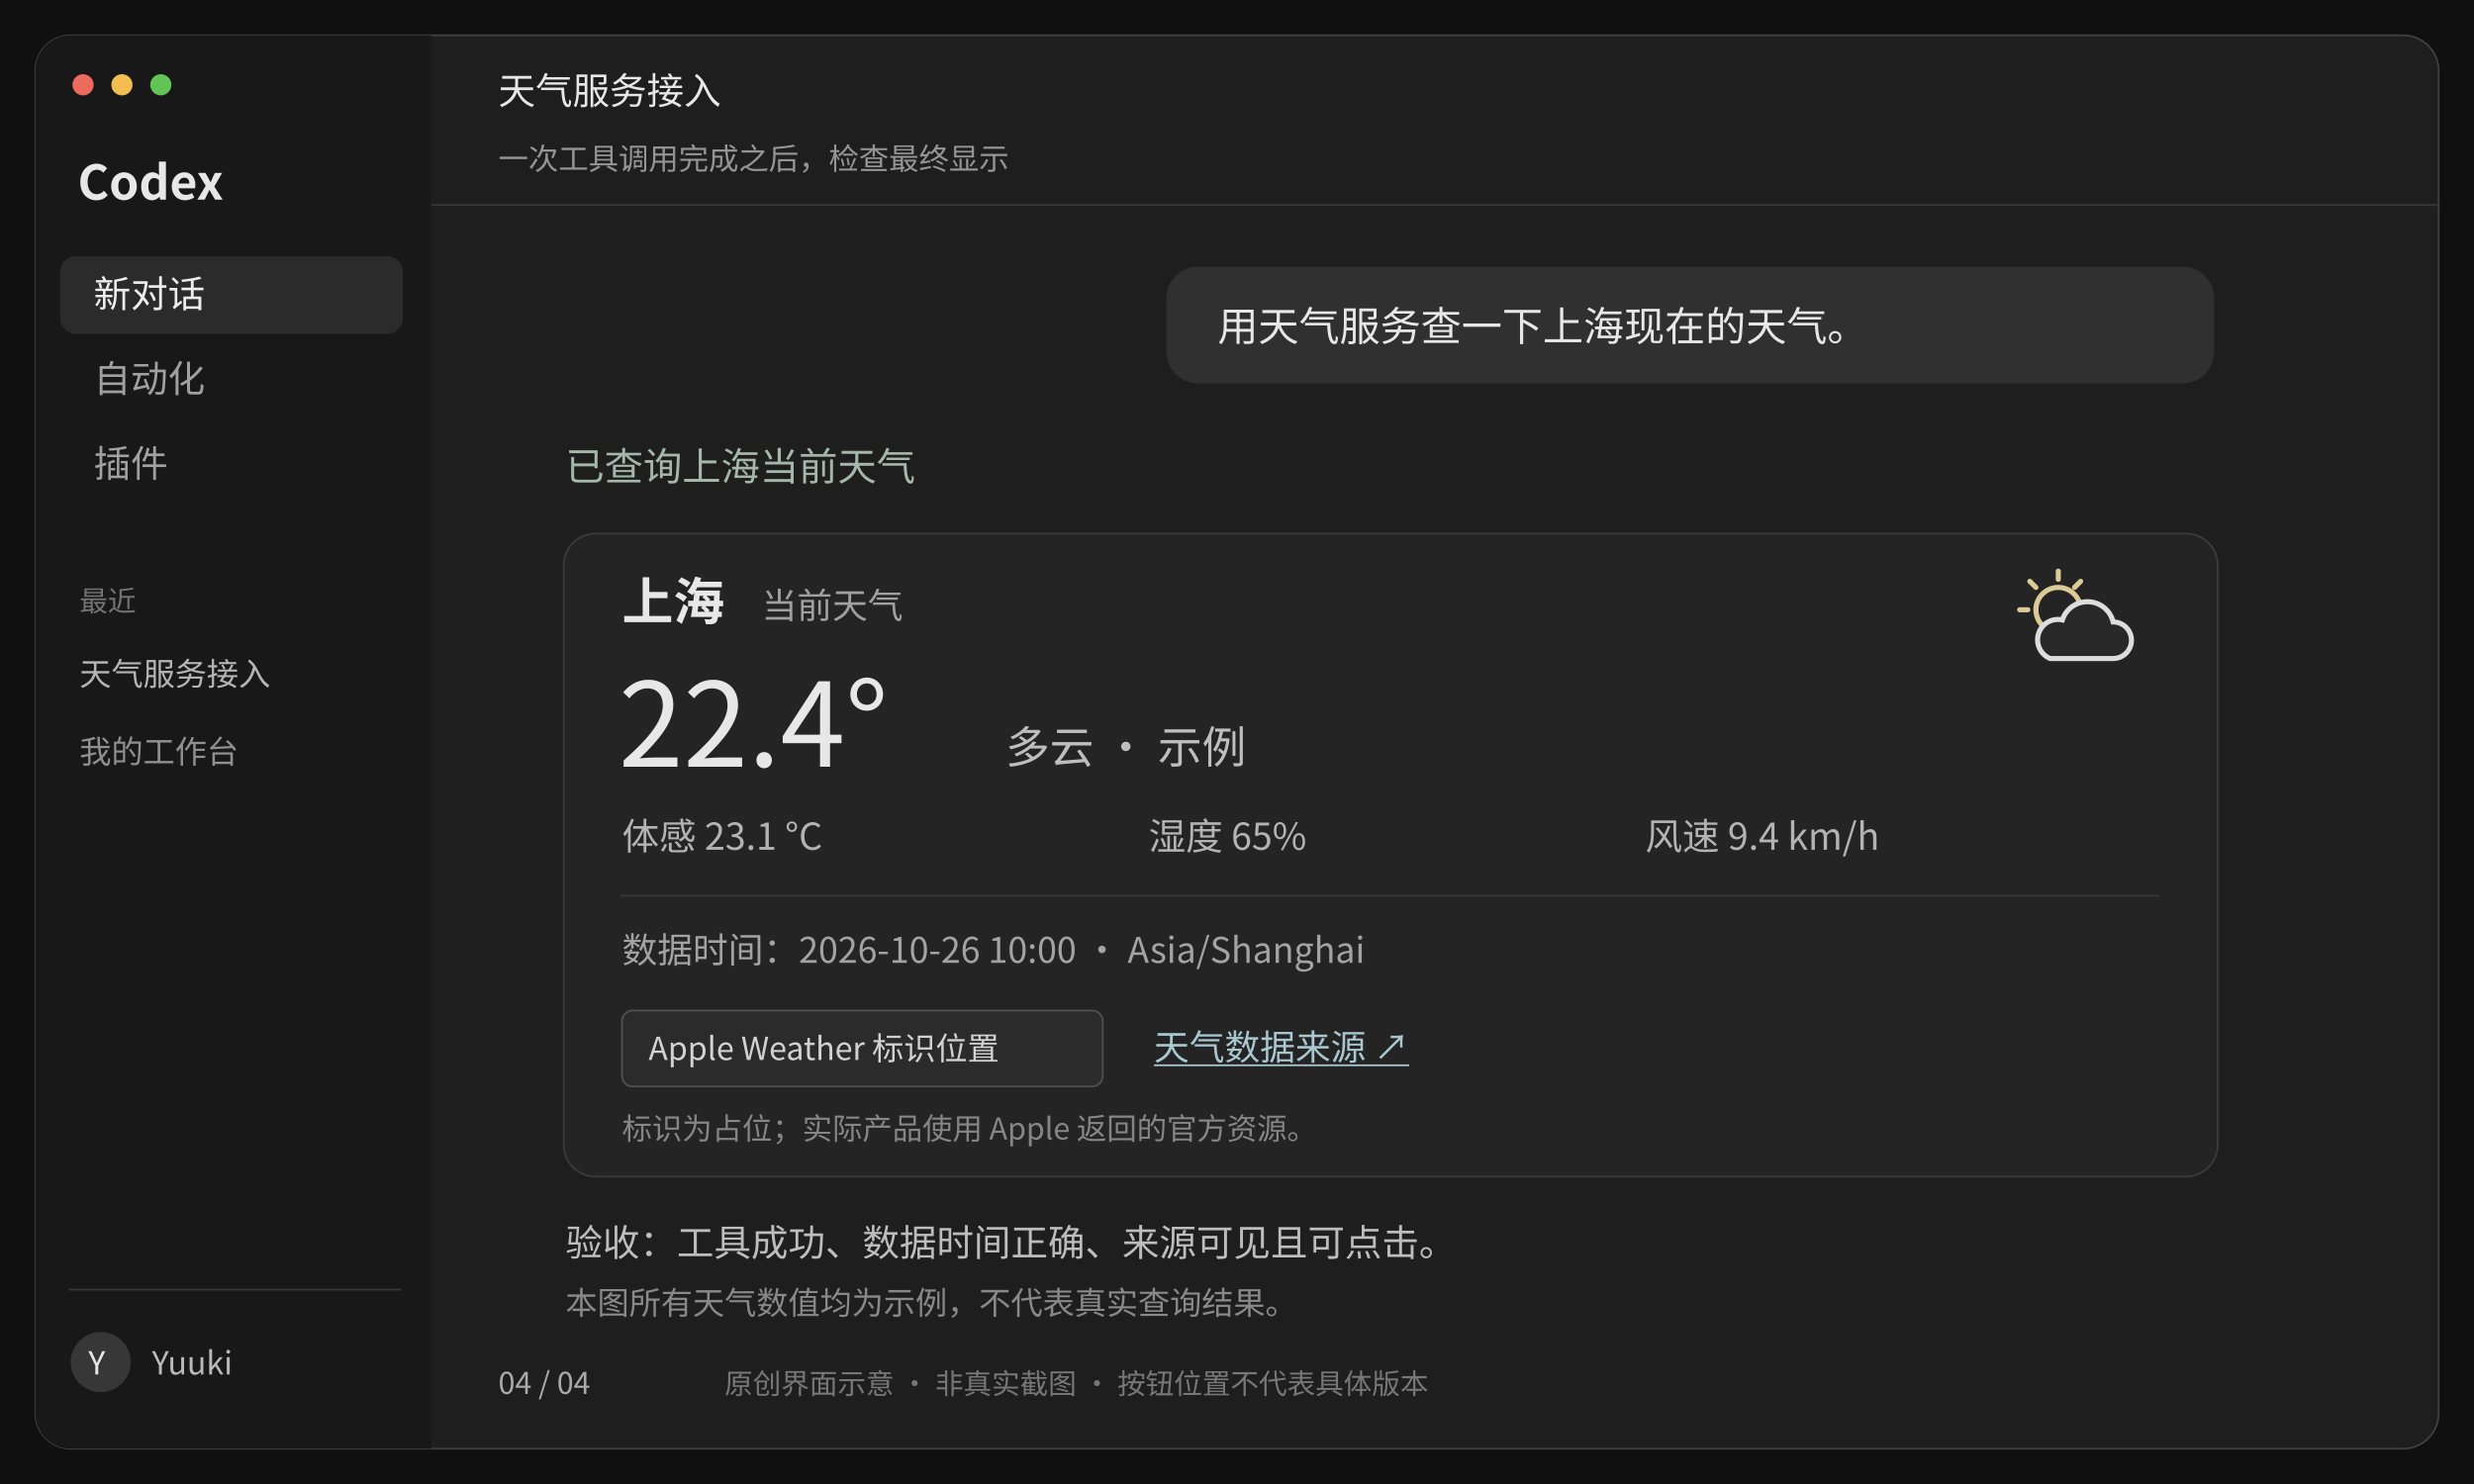
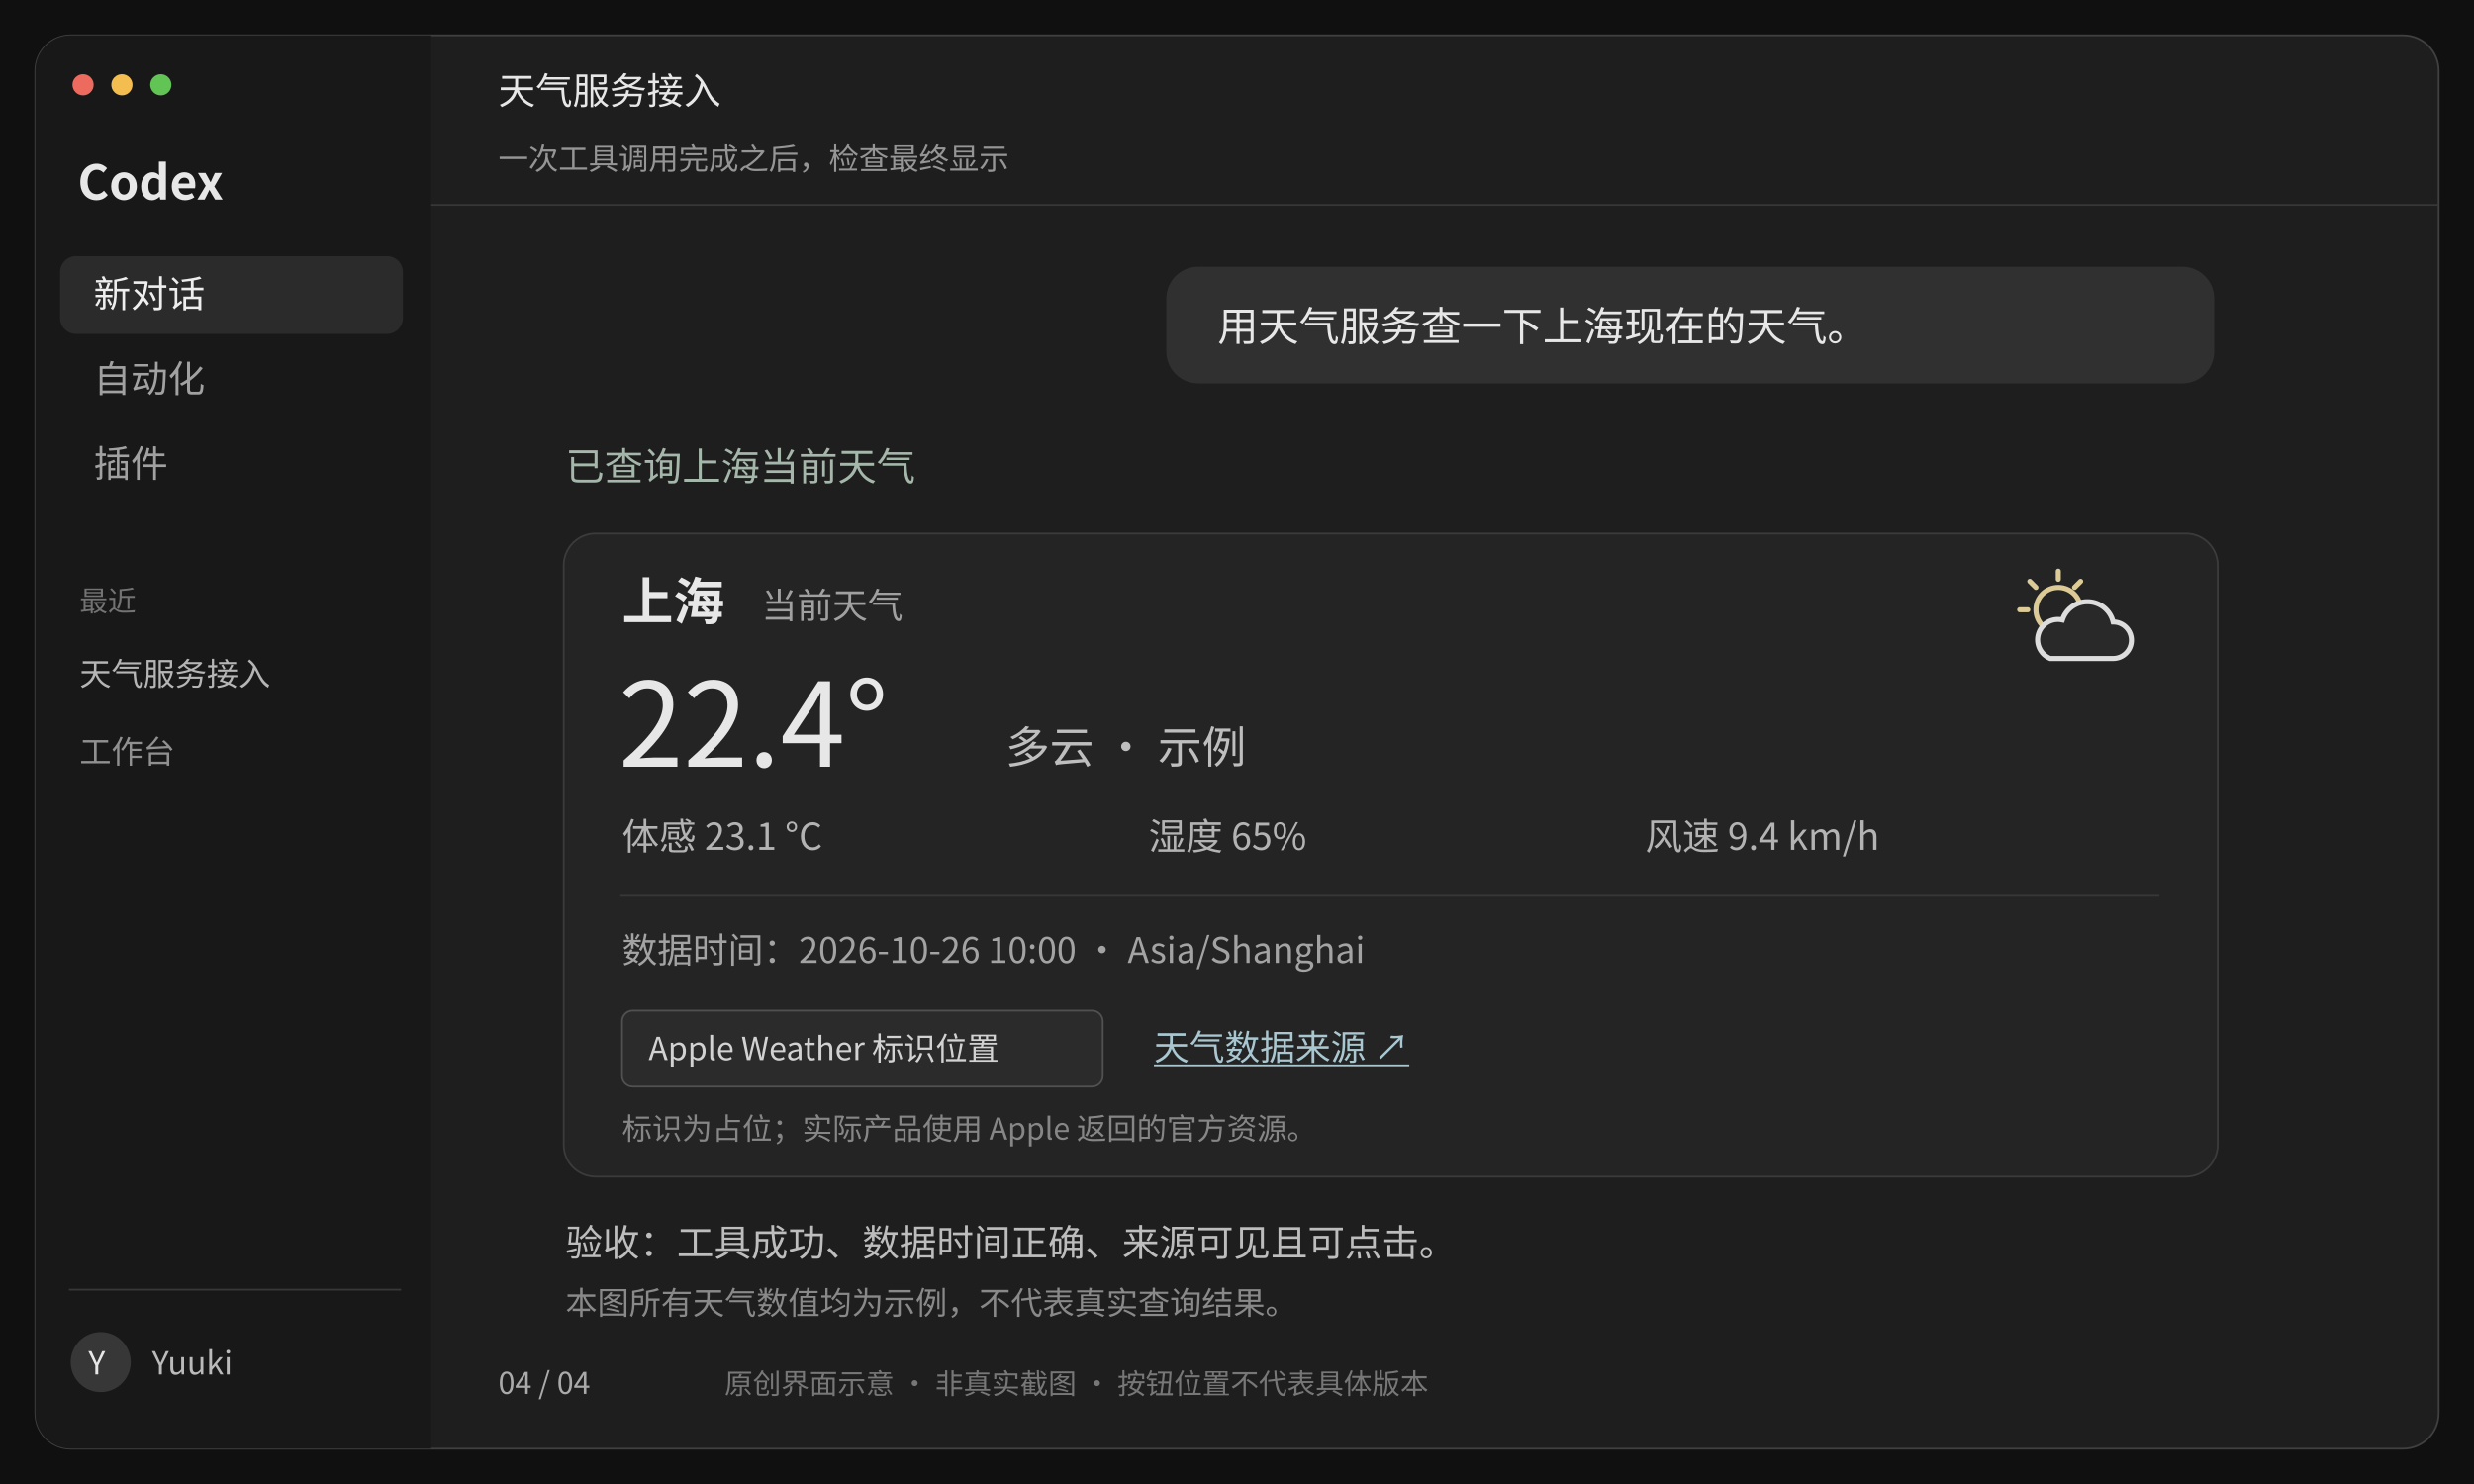
<svg xmlns="http://www.w3.org/2000/svg" width="1400" height="840" viewBox="0 0 1400 840" role="img" aria-labelledby="title desc">
  <defs>
    <marker id="arrow" viewBox="0 0 10 10" refX="8" refY="5" markerWidth="6" markerHeight="6" orient="auto-start-reverse">
      <path d="M0 0L10 5L0 10Z" fill="#8aa9ad" />
    </marker>
  </defs>
  <rect width="1400" height="840" fill="#101010" />
  <g font-family="-apple-system, BlinkMacSystemFont, 'PingFang SC', 'Noto Sans CJK SC', sans-serif">
    <rect x="20" y="20" width="1360" height="800" rx="20" fill="#1e1e1e" stroke="#404040" />
    <path d="M40 20h204v800H40a20 20 0 0 1-20-20V40a20 20 0 0 1 20-20Z" fill="#181818" />
    <circle cx="47" cy="48" r="6" fill="#ed6a5f" />
    <circle cx="69" cy="48" r="6" fill="#f4bd4f" />
    <circle cx="91" cy="48" r="6" fill="#61c454" />
    <text x="44" y="113" font-size="27" fill="#e7e7e7" font-weight="600">Codex</text>
    <rect x="34" y="145" width="194" height="44" rx="9" fill="#2b2b2b" stroke="none" />
    <text x="53" y="174" font-size="21" fill="#eeeeee" font-weight="400">新对话</text>
    <text x="53" y="222" font-size="21" fill="#a1a1a1" font-weight="400">自动化</text>
    <text x="53" y="270" font-size="21" fill="#a1a1a1" font-weight="400">插件</text>
    <text x="45" y="346" font-size="16" fill="#737373" font-weight="400">最近</text>
    <text x="45" y="388" font-size="18" fill="#b5b5b5" font-weight="400">天气服务接入</text>
-     <text x="45" y="432" font-size="18" fill="#909090" font-weight="400">我的工作台</text>
+     <text x="45" y="432" font-size="18" fill="#909090" font-weight="400">工作台</text>
    <path d="M39 730 L227 730" stroke="#373737" fill="none" />
    <circle cx="57" cy="771" r="17" fill="#373737" />
    <text x="50" y="778" font-size="18" fill="#e7e7e7" font-weight="400">Y</text>
    <text x="86" y="778" font-size="18" fill="#bababa" font-weight="400">Yuuki</text>
    <text x="282" y="59" font-size="21" fill="#e7e7e7" font-weight="500">天气服务接入</text>
    <text x="282" y="96" font-size="17" fill="#959595" font-weight="400">一次工具调用完成之后，检查最终显示</text>
    <path d="M244 116 L1380 116" stroke="#373737" fill="none" />
    <rect x="660" y="151" width="593" height="66" rx="18" fill="#303030" stroke="none" />
    <text x="689" y="193" font-size="23" fill="#e7e7e7" font-weight="400">用天气服务查一下上海现在的天气。</text>
    <text x="320" y="272" font-size="22" fill="#a5b7aa" font-weight="400">已查询上海当前天气</text>
    <rect x="319" y="302" width="936" height="364" rx="18" fill="#242424" stroke="#3b3b3b" />
    <text x="352" y="351" font-size="29" fill="#e7e7e7" font-weight="600">上海</text>
    <text x="431" y="350" font-size="20" fill="#a0a0a0" font-weight="400">当前天气</text>
    <g transform="translate(1136 321) scale(1.15)" fill="none" stroke-width="2.5" stroke-linecap="round">
      <circle cx="25" cy="21" r="11" stroke="#dccb96" />
      <path d="M25 2v4 M25 36v4 M6 21h4 M41 21h4 M11 7l3 3 M36 7l-3 3" stroke="#dccb96" />
      <path d="M21 45h31a9 9 0 0 0 0-18 13 13 0 0 0-25-1 10 10 0 0 0-6 19Z" fill="#292929" stroke="#ddd" />
    </g>
    <text x="350" y="434" font-size="66" fill="#e7e7e7" font-weight="500">22.4°</text>
    <text x="569" y="432" font-size="25" fill="#bebebe" font-weight="400">多云 · 示例</text>
    <text x="352" y="481" font-size="21" fill="#b3b3b3" font-weight="400">体感 23.1 °C</text>
    <text x="650" y="481" font-size="21" fill="#b3b3b3" font-weight="400">湿度 65%</text>
    <text x="931" y="481" font-size="21" fill="#b3b3b3" font-weight="400">风速 9.4 km/h</text>
    <path d="M351 507 L1222 507" stroke="#373737" fill="none" />
    <text x="352" y="545" font-size="20" fill="#a3a3a3" font-weight="400">数据时间：2026-10-26 10:00 · Asia/Shanghai</text>
    <rect x="352" y="572" width="272" height="43" rx="6" fill="#2b2b2b" stroke="#515151" />
    <text x="367" y="600" font-size="18" fill="#d2d2d2" font-weight="400">Apple Weather 标识位置</text>
    <text x="653" y="600" font-size="20" fill="#a9c7d0" font-weight="400" text-decoration="underline">天气数据来源 ↗</text>
    <text x="352" y="645" font-size="17" fill="#868686" font-weight="400">标识为占位；实际产品使用 Apple 返回的官方资源。</text>
    <text x="320" y="711" font-size="21" fill="#bdbdbd" font-weight="400">验收：工具成功、数据时间正确、来源可见且可点击。</text>
    <text x="320" y="744" font-size="18" fill="#898989" font-weight="400">本图所有天气数值均为示例，不代表真实查询结果。</text>
    <text x="282" y="789" font-size="17" fill="#aaa" font-weight="400">04 / 04</text>
    <text x="410" y="789" font-size="16" fill="#777" font-weight="400">原创界面示意 · 非真实截图 · 按钮位置不代表具体版本</text>
  </g>
</svg>
